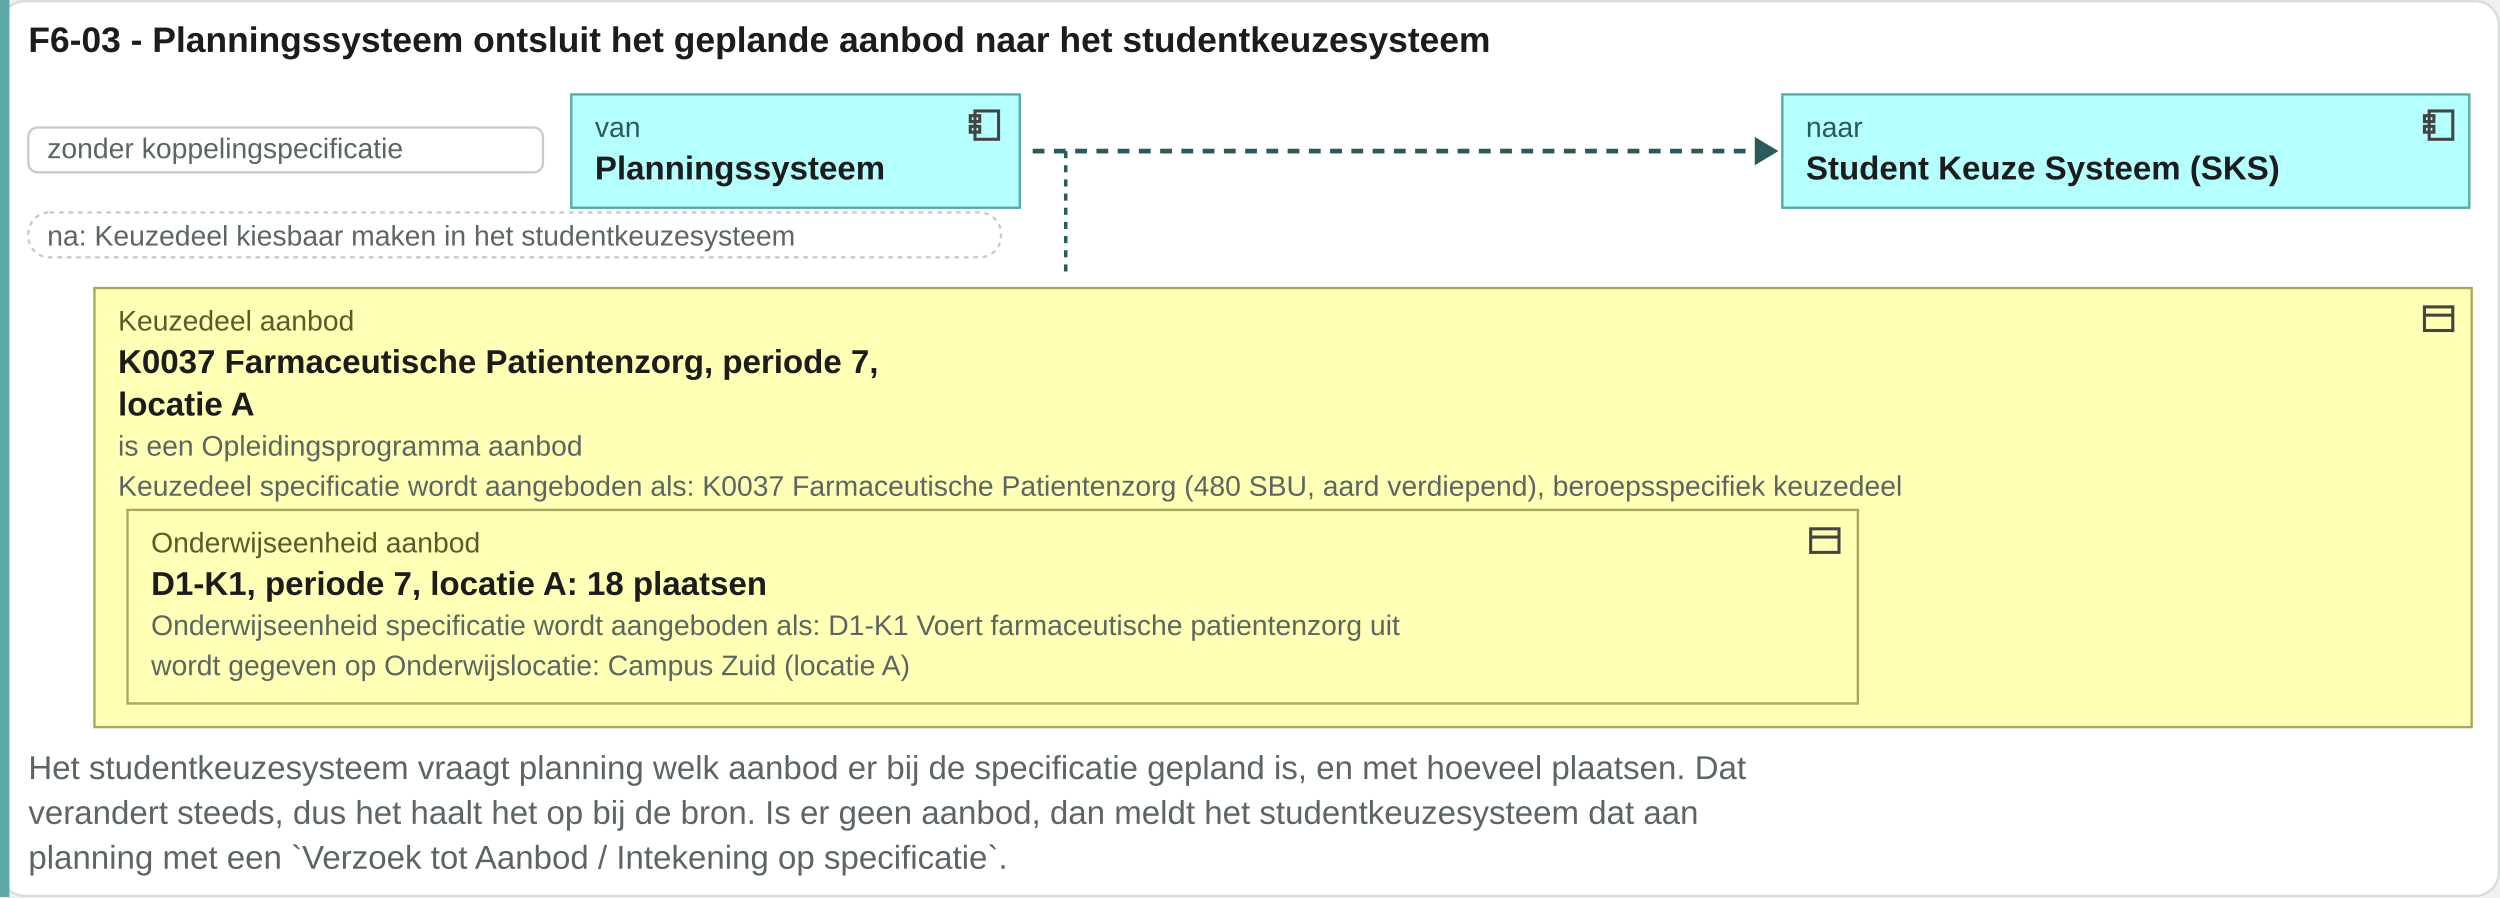
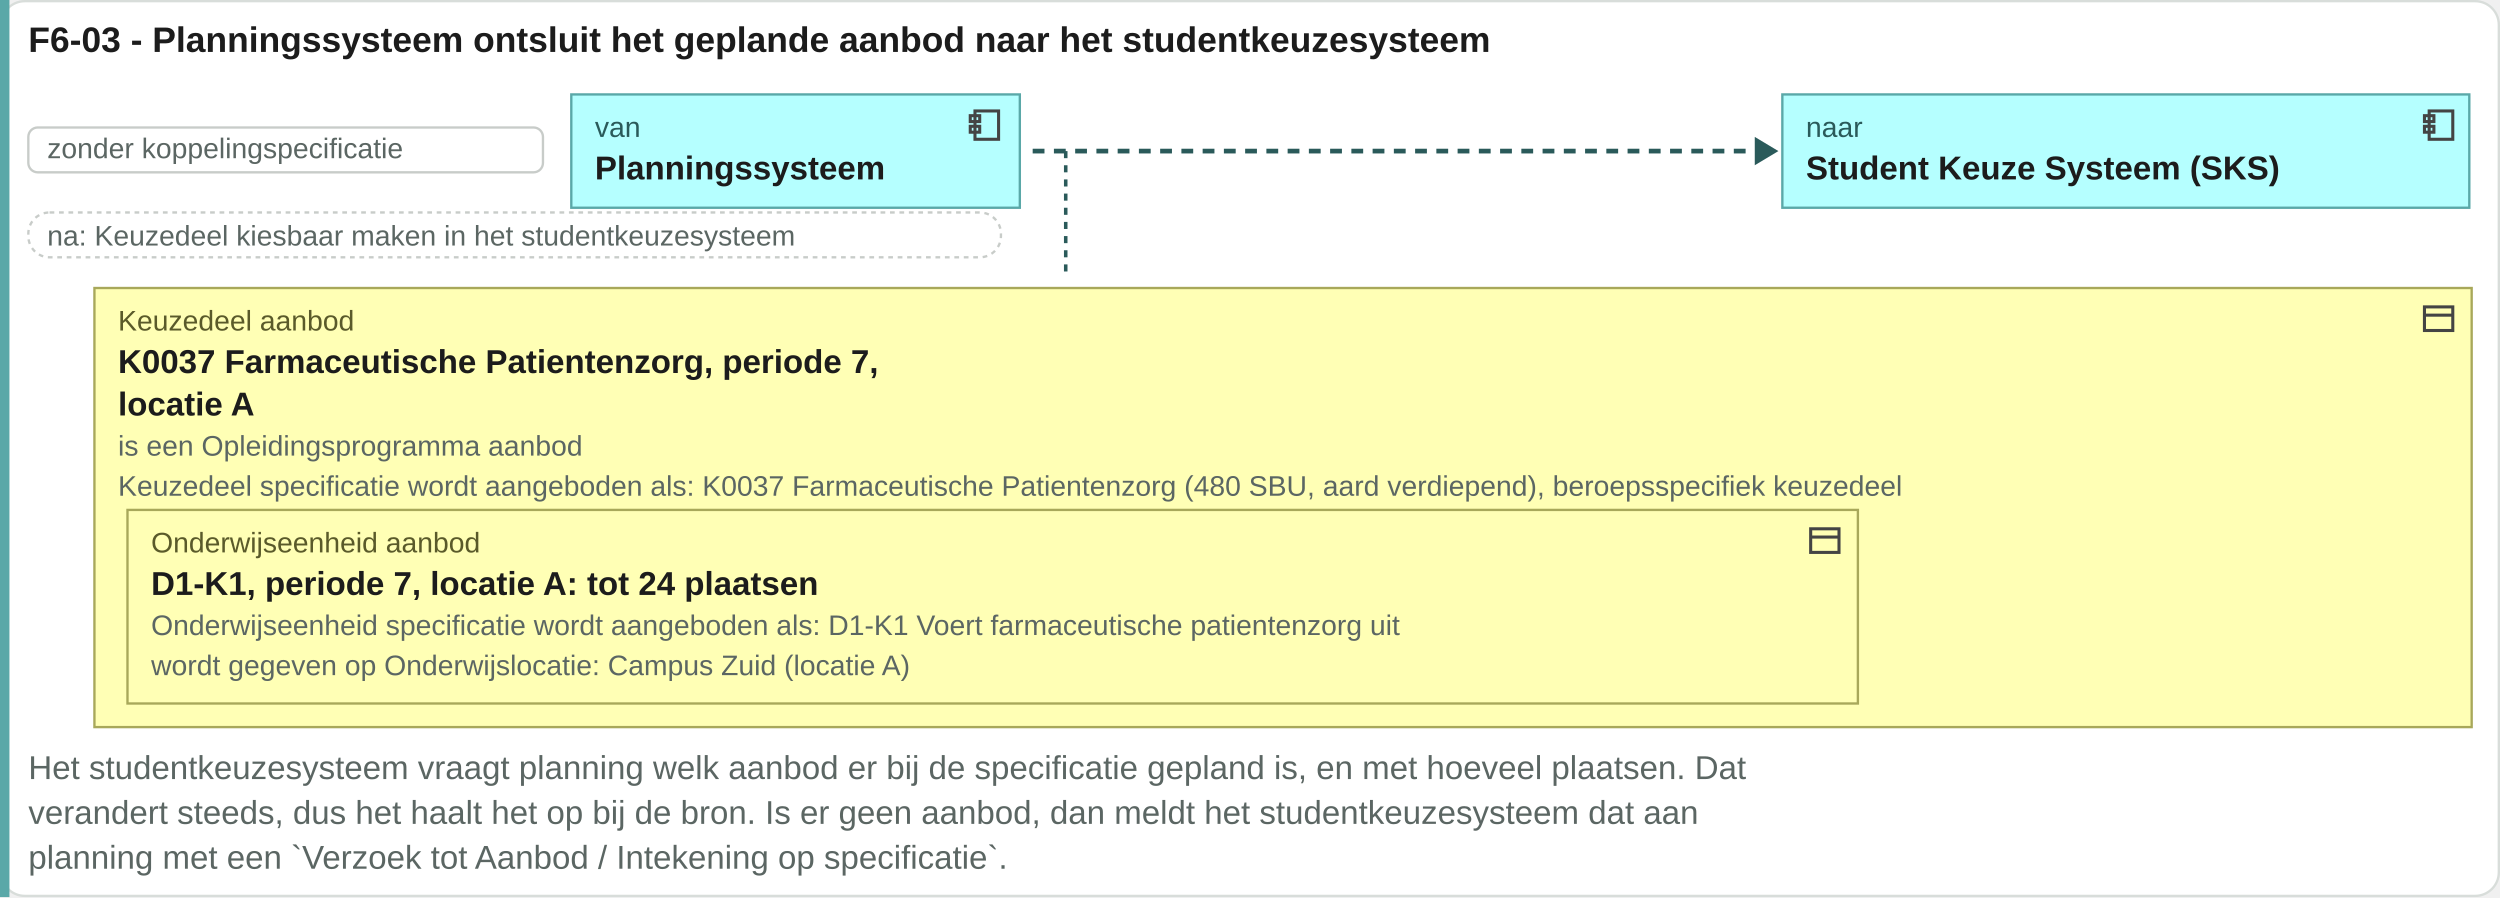
<svg xmlns="http://www.w3.org/2000/svg" viewBox="0 0 1059 380" width="1059" height="380">
  <rect x="0.5" y="0.5" width="1058" height="379" rx="10" fill="#ffffff" stroke="#d8ddda" />
  <text x="12" y="22" font-family="Arial, Helvetica, sans-serif" font-size="15" font-weight="bold" fill="#1c1c1c" text-anchor="start">F6-03 - Planningssysteem ontsluit het geplande aanbod naar het studentkeuzesysteem</text>
  <rect x="0" y="0" width="4" height="380" fill="#5aa8a8" />
  <rect x="12" y="54" width="218" height="19" rx="4" fill="#ffffff" stroke="#c8ccc9" />
  <text x="20" y="67" font-family="Arial, Helvetica, sans-serif" font-size="12" fill="#5b6663" text-anchor="start">zonder koppelingspecificatie</text>
  <rect x="242" y="40" width="190" height="48" rx="0" fill="#b5ffff" stroke="#5aa8a8" />
  <g transform="translate(409,45)" fill="none" stroke="#444" stroke-width="1.3">
    <rect x="4" y="2" width="10" height="12" />
    <rect x="2" y="4" width="4" height="2.5" />
    <rect x="2" y="8.5" width="4" height="2.5" />
  </g>
  <text x="252" y="58" font-family="Arial, Helvetica, sans-serif" font-size="12" fill="#2a5a5a" text-anchor="start">van</text>
  <text x="252" y="76" font-family="Arial, Helvetica, sans-serif" font-size="14" font-weight="bold" fill="#1c1c1c" text-anchor="start">Planningssysteem</text>
  <path d="M437.44 64H745.32" stroke="#2a5a5a" stroke-width="2" stroke-dasharray="5 4" />
  <path d="M743.32 58l10 6-10 6z" fill="#2a5a5a" />
  <rect x="755" y="40" width="291" height="48" rx="0" fill="#b5ffff" stroke="#5aa8a8" />
  <g transform="translate(1025,45)" fill="none" stroke="#444" stroke-width="1.3">
    <rect x="4" y="2" width="10" height="12" />
    <rect x="2" y="4" width="4" height="2.5" />
    <rect x="2" y="8.5" width="4" height="2.5" />
  </g>
  <text x="765" y="58" font-family="Arial, Helvetica, sans-serif" font-size="12" fill="#2a5a5a" text-anchor="start">naar</text>
  <text x="765" y="76" font-family="Arial, Helvetica, sans-serif" font-size="14" font-weight="bold" fill="#1c1c1c" text-anchor="start">Student Keuze Systeem (SKS)</text>
  <rect x="12" y="90" width="412" height="19" rx="9" fill="#ffffff" stroke="#c8ccc9" stroke-dasharray="2 2" />
  <text x="20" y="104" font-family="Arial, Helvetica, sans-serif" font-size="12" fill="#5b6663" text-anchor="start">na: Keuzedeel kiesbaar maken in het studentkeuzesysteem</text>
  <path d="M451.44 64V118" stroke="#2a5a5a" stroke-width="1.5" stroke-dasharray="3 3" />
  <rect x="40" y="122" width="1007" height="186" rx="0" fill="#ffffb5" stroke="#a8a85a" />
  <g transform="translate(1025,127)" fill="none" stroke="#444" stroke-width="1.3">
    <rect x="2" y="3" width="12" height="10" />
    <path d="M2 6.5h12" />
  </g>
  <text x="50" y="140" font-family="Arial, Helvetica, sans-serif" font-size="12" fill="#5a5a2a" text-anchor="start">Keuzedeel aanbod</text>
  <rect x="54" y="216" width="733" height="82" rx="0" fill="#ffffb5" stroke="#a8a85a" />
  <g transform="translate(765,221)" fill="none" stroke="#444" stroke-width="1.3">
    <rect x="2" y="3" width="12" height="10" />
    <path d="M2 6.5h12" />
  </g>
  <text x="64" y="234" font-family="Arial, Helvetica, sans-serif" font-size="12" fill="#5a5a2a" text-anchor="start">Onderwijseenheid aanbod</text>
-   <text x="64" y="252" font-family="Arial, Helvetica, sans-serif" font-size="14" font-weight="bold" fill="#1c1c1c" text-anchor="start">D1-K1, periode 7, locatie A: 18 plaatsen</text>
+   <text x="64" y="252" font-family="Arial, Helvetica, sans-serif" font-size="14" font-weight="bold" fill="#1c1c1c" text-anchor="start">D1-K1, periode 7, locatie A: tot 24 plaatsen</text>
  <text x="64" y="269" font-family="Arial, Helvetica, sans-serif" font-size="12" fill="#5b6663" text-anchor="start">Onderwijseenheid specificatie wordt aangeboden als: D1-K1 Voert farmaceutische patientenzorg uit</text>
  <text x="64" y="286" font-family="Arial, Helvetica, sans-serif" font-size="12" fill="#5b6663" text-anchor="start">wordt gegeven op Onderwijslocatie: Campus Zuid (locatie A)</text>
  <text x="50" y="158" font-family="Arial, Helvetica, sans-serif" font-size="14" font-weight="bold" fill="#1c1c1c" text-anchor="start">K0037 Farmaceutische Patientenzorg, periode 7,</text>
  <text x="50" y="176" font-family="Arial, Helvetica, sans-serif" font-size="14" font-weight="bold" fill="#1c1c1c" text-anchor="start">locatie A</text>
  <text x="50" y="193" font-family="Arial, Helvetica, sans-serif" font-size="12" fill="#5b6663" text-anchor="start">is een Opleidingsprogramma aanbod</text>
  <text x="50" y="210" font-family="Arial, Helvetica, sans-serif" font-size="12" fill="#5b6663" text-anchor="start">Keuzedeel specificatie wordt aangeboden als: K0037 Farmaceutische Patientenzorg (480 SBU, aard verdiepend), beroepsspecifiek keuzedeel</text>
  <text x="12" y="330" font-family="Arial, Helvetica, sans-serif" font-size="14" fill="#5b6663" text-anchor="start">Het studentkeuzesysteem vraagt planning welk aanbod er bij de specificatie gepland is, en met hoeveel plaatsen. Dat</text>
  <text x="12" y="349" font-family="Arial, Helvetica, sans-serif" font-size="14" fill="#5b6663" text-anchor="start">verandert steeds, dus het haalt het op bij de bron. Is er geen aanbod, dan meldt het studentkeuzesysteem dat aan</text>
  <text x="12" y="368" font-family="Arial, Helvetica, sans-serif" font-size="14" fill="#5b6663" text-anchor="start">planning met een `Verzoek tot Aanbod / Intekening op specificatie`.</text>
</svg>
